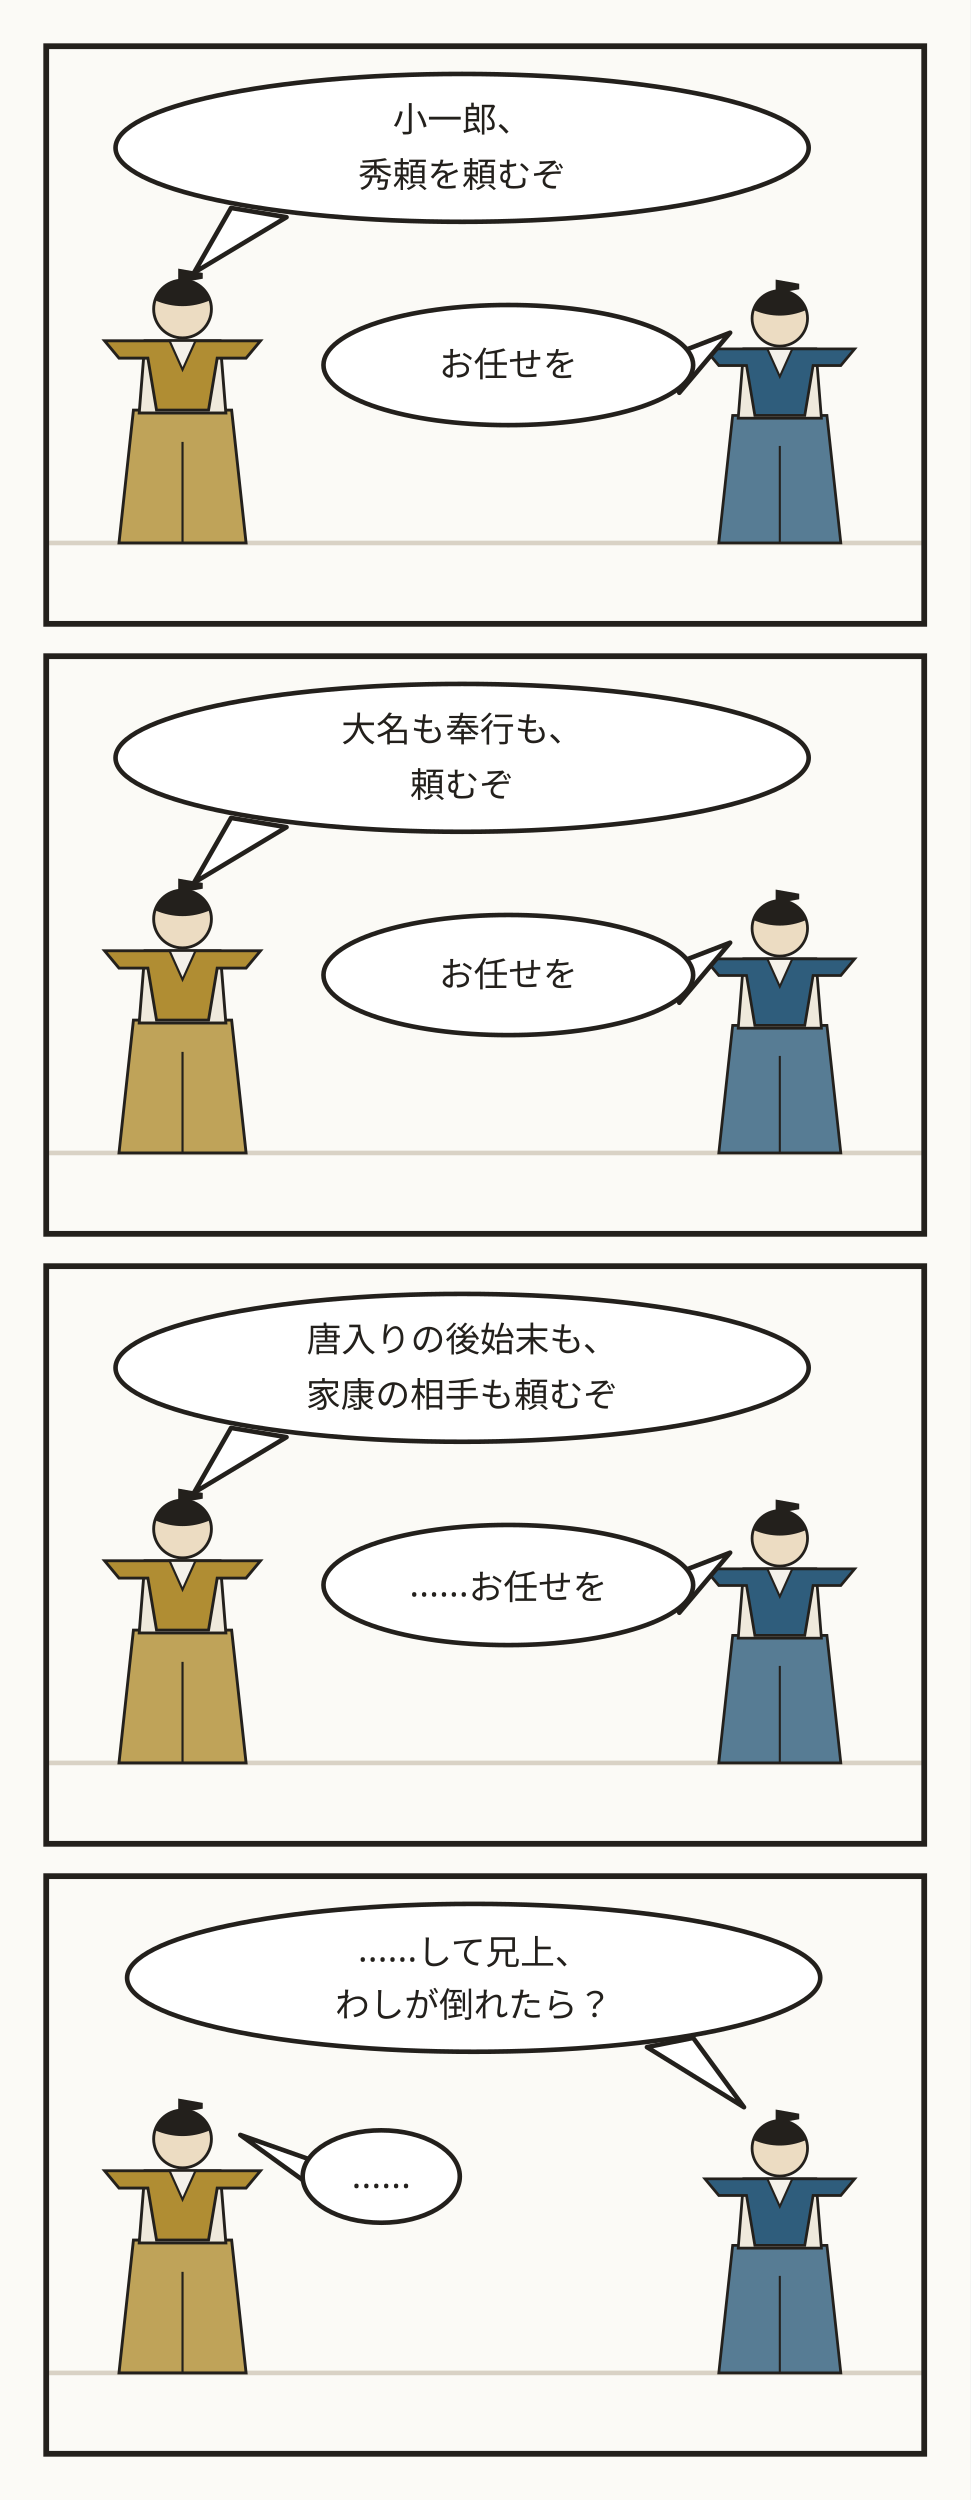
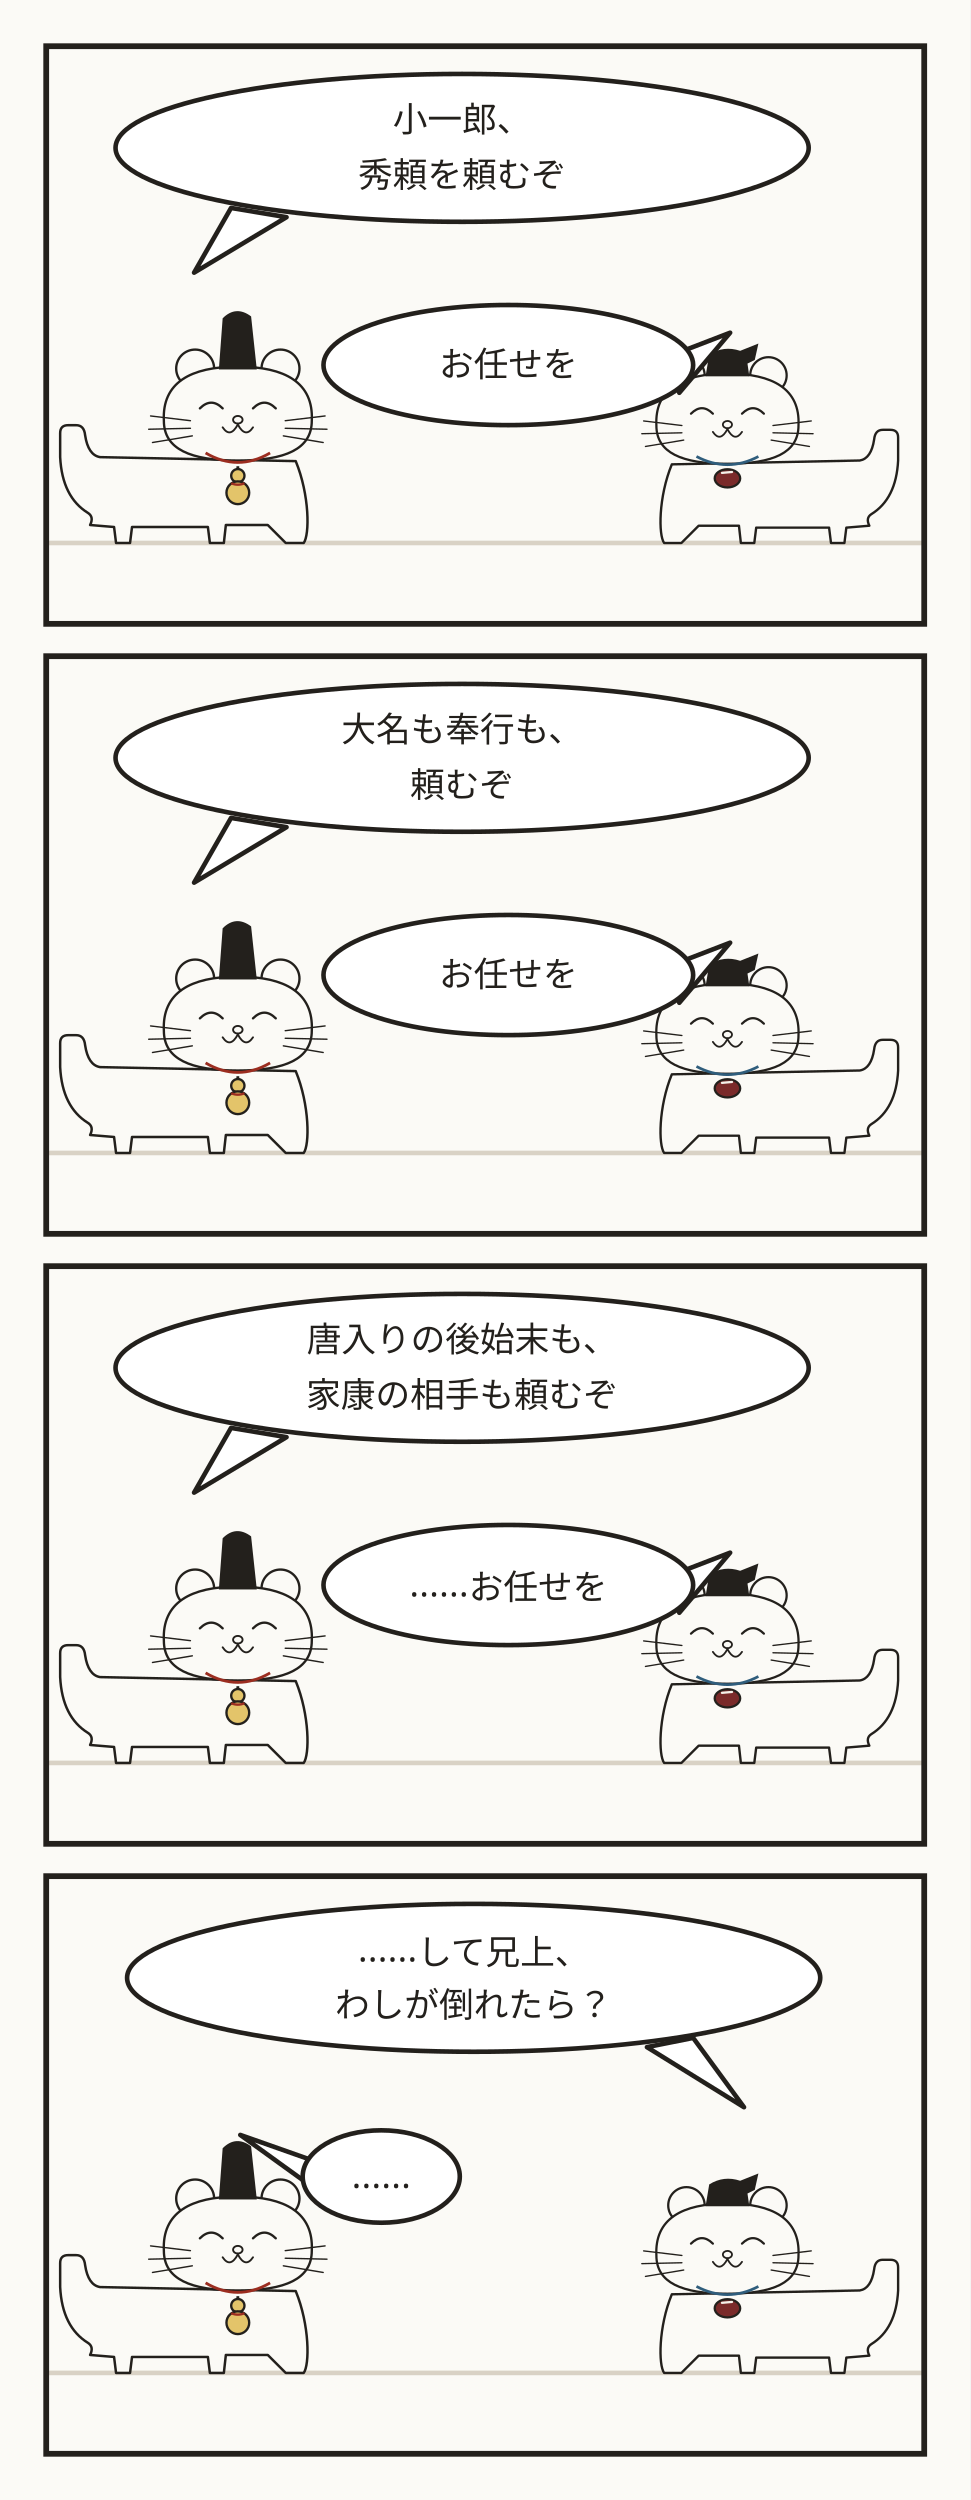
- <svg xmlns="http://www.w3.org/2000/svg" viewBox="0 0 420 1082" role="img" aria-label="四コマ漫画（創作。秀長が長生きしていたら、のもしもの場面）。一、秀吉が「小一郎、秀頼を頼むぞ」と言い、秀長が「お任せを」。二、秀吉「大名も奉行も、頼むぞ」、秀長「お任せを」。三、秀吉「唐入りの後始末も、家康の相手も頼むぞ」、秀長「……お任せを」。四、秀長が「……して兄上、わしが倒れたら？」と聞くと、秀吉は「……」と黙り込む">
+ <svg xmlns="http://www.w3.org/2000/svg" viewBox="0 0 420 1082" role="img" aria-label="四コマ漫画（創作。秀長が長生きしていたら、のもしもの場面）。一、秀吉が「小一郎、秀頼を頼むぞ」と言い、秀長が「お任せを」。二、秀吉「大名も奉行も、頼むぞ」、秀長「お任せを」。三、秀吉「唐入りの後始末も、家康の相手も頼むぞ」、秀長「……お任せを」。四、秀長が「……して兄上、わしが倒れたら？」と聞くと、秀吉は「……」と黙り込む。人物はみな服を着ない四つ足の猫のキャラ（ぱぱねこ）で描き。秀長は折烏帽子と首の小豆、秀吉は立烏帽子と首の瓢箪で見分ける">
  <defs>
-     <symbol id="st" viewBox="-60 -200 120 200" overflow="visible">
-       <path d="M-34,-92 L34,-92 L44,0 L-44,0 Z" fill="currentColor" fill-opacity="0.8" stroke="#23201c" stroke-width="2" />
-       <path d="M0,-70 V0" stroke="#23201c" stroke-width="1.5" />
-       <path d="M-26,-140 L26,-140 L30,-90 L-30,-90 Z" fill="#efe9dc" stroke="#23201c" stroke-width="2" />
-       <path d="M-54,-140 L54,-140 L44,-128 L24,-128 L18,-92 L-18,-92 L-24,-128 L-44,-128 Z" fill="currentColor" stroke="#23201c" stroke-width="2" />
-       <path d="M-9,-140 L0,-120 L9,-140 Z" fill="#f4f1ea" stroke="#23201c" stroke-width="1.5" />
-       <circle cx="0" cy="-162" r="20" fill="#ecdcc2" stroke="#23201c" stroke-width="2" />
-       <path d="M-19,-168 A20,20 0 0 1 19,-168 Q0,-160 -19,-168 Z" fill="#23201c" />
-       <path d="M-3,-180 L-3,-190 L14,-187 L14,-183 Z" fill="#23201c" />
-     </symbol>
-     <symbol id="bw" viewBox="-80 -110 160 110" overflow="visible">
-       <path d="M-30,-40 L50,-40 L62,0 L-50,0 Z" fill="currentColor" fill-opacity="0.8" stroke="#23201c" stroke-width="2" />
-       <path d="M12,-38 L44,-44 L4,-86 L-34,-74 Z" fill="currentColor" stroke="#23201c" stroke-width="2" />
-       <path d="M-34,-60 L-62,-8 L-44,-6 L-20,-52 Z" fill="currentColor" stroke="#23201c" stroke-width="2" />
-       <rect x="-70" y="-10" width="20" height="7" rx="3" fill="#ecdcc2" stroke="#23201c" stroke-width="1.5" />
-       <circle cx="-48" cy="-72" r="17" fill="#ecdcc2" stroke="#23201c" stroke-width="2" />
-       <path d="M-34,-84 A17,17 0 0 1 -36,-58 Q-44,-72 -34,-84 Z" fill="#23201c" />
-       <path d="M-30,-80 L-24,-90 L-20,-86 L-26,-76 Z" fill="#23201c" />
-     </symbol>
-     <symbol id="md" viewBox="130 110 140 300" overflow="visible">
-       <path d="M168,300 L158,398 L190,398 L198,312 L206,398 L238,398 L230,300 Z" fill="#4f4940" stroke="#23201c" stroke-width="2" />
-       <path d="M150,200 Q200,186 250,200 L240,306 L160,306 Z" fill="#cfdbe6" stroke="#23201c" stroke-width="2" />
-       <path d="M188,196 L200,214 L212,196" fill="none" stroke="#23201c" stroke-width="2" />
-       <path d="M152,204 L140,262 L186,262" fill="none" stroke="#23201c" stroke-width="2" stroke-linejoin="round" />
-       <path d="M248,204 L260,262 L214,262" fill="none" stroke="#23201c" stroke-width="2" stroke-linejoin="round" />
-       <rect x="170" y="238" width="60" height="42" rx="2" fill="#8a6d1f" stroke="#23201c" stroke-width="2" />
-       <path d="M200,238 V280" stroke="#efe2b8" stroke-width="2" />
-       <circle cx="182" cy="262" r="7" fill="#ecdcc2" stroke="#23201c" stroke-width="1.5" />
-       <circle cx="218" cy="262" r="7" fill="#ecdcc2" stroke="#23201c" stroke-width="1.5" />
-       <circle cx="200" cy="158" r="28" fill="#ecdcc2" stroke="#23201c" stroke-width="2" />
-       <path d="M172,156 Q170,126 200,124 Q232,124 229,154 Q214,140 186,146 Z" fill="#23201c" />
-     </symbol>
-     <symbol id="mk" viewBox="-70 -150 140 150" overflow="visible">
-       <path d="M-40,-96 L40,-96 L62,0 L-62,0 Z" fill="currentColor" fill-opacity="0.85" stroke="#23201c" stroke-width="2" />
-       <path d="M-40,-96 L30,-30" stroke="#efe2b8" stroke-width="6" />
-       <path d="M-9,-96 L0,-80 L9,-96 Z" fill="#f4f1ea" stroke="#23201c" stroke-width="1.5" />
-       <circle cx="0" cy="-117" r="19" fill="#ecdcc2" stroke="#23201c" stroke-width="2" />
-     </symbol>
-     <symbol id="ch" viewBox="-60 -200 120 200" overflow="visible">
-       <path d="M-30,-110 L30,-110 L40,0 L-40,0 Z" fill="currentColor" fill-opacity="0.8" stroke="#23201c" stroke-width="2" />
-       <path d="M-9,-110 L0,-92 L9,-110 Z" fill="#f4f1ea" stroke="#23201c" stroke-width="1.5" />
-       <path d="M-28,-104 L-52,-170 M28,-104 L52,-170" stroke="currentColor" stroke-width="14" stroke-linecap="round" />
-       <circle cx="-52" cy="-172" r="8" fill="#ecdcc2" stroke="#23201c" stroke-width="1.5" />
-       <circle cx="52" cy="-172" r="8" fill="#ecdcc2" stroke="#23201c" stroke-width="1.5" />
-       <circle cx="0" cy="-132" r="20" fill="#ecdcc2" stroke="#23201c" stroke-width="2" />
-       <path d="M-19,-138 A20,20 0 0 1 19,-138 Q0,-130 -19,-138 Z" fill="#23201c" />
-       <path d="M-3,-150 L-3,-158 L10,-156 L10,-152 Z" fill="#23201c" />
-       <path d="M-8,-124 Q0,-116 8,-124" fill="none" stroke="#23201c" stroke-width="2" />
-     </symbol>
-     <symbol id="sz" viewBox="-70 -150 140 150" overflow="visible">
-       <path d="M-36,-52 L36,-52 L62,0 L-62,0 Z" fill="currentColor" fill-opacity="0.8" stroke="#23201c" stroke-width="2" />
-       <path d="M-24,-100 L24,-100 L28,-50 L-28,-50 Z" fill="#efe9dc" stroke="#23201c" stroke-width="2" />
-       <path d="M-50,-100 L50,-100 L42,-88 L22,-88 L17,-52 L-17,-52 L-22,-88 L-42,-88 Z" fill="currentColor" stroke="#23201c" stroke-width="2" />
-       <path d="M-9,-100 L0,-82 L9,-100 Z" fill="#f4f1ea" stroke="#23201c" stroke-width="1.5" />
-       <circle cx="0" cy="-121" r="19" fill="#ecdcc2" stroke="#23201c" stroke-width="2" />
-       <path d="M-18,-127 A19,19 0 0 1 18,-127 Q0,-119 -18,-127 Z" fill="#23201c" />
-       <path d="M-3,-139 L-3,-148 L13,-145 L13,-141 Z" fill="#23201c" />
-     </symbol>
+     <g id="pn-head">
+       <circle cx="-45" cy="-45" r="20" fill="#fbfaf6" stroke="#23201c" stroke-width="2.5" />
+       <circle cx="45" cy="-45" r="20" fill="#fbfaf6" stroke="#23201c" stroke-width="2.5" />
+       <path d="M-78,10 C-80,-30 -50,-47 0,-47 C50,-47 80,-30 78,10 C78,40 50,52 0,52 C-50,52 -78,40 -78,10 Z" fill="#fbfaf6" stroke="#23201c" stroke-width="2.5" />
+       <path d="M-40,-3 Q-28,-15 -16,-3 M16,-3 Q28,-15 40,-3" fill="none" stroke="#23201c" stroke-width="2.5" stroke-linecap="round" />
+       <ellipse cx="0" cy="9" rx="5" ry="4" fill="none" stroke="#23201c" stroke-width="2" />
+       <path d="M-16,17 Q-8,29 0,14 Q8,29 16,17" fill="none" stroke="#23201c" stroke-width="2" stroke-linecap="round" />
+       <path d="M-50,10 L-92,5 M-50,18 L-94,19 M-48,26 L-90,33 M50,10 L92,5 M50,18 L94,19 M48,26 L90,33" stroke="#23201c" stroke-width="1.5" stroke-linecap="round" />
+     </g>
+     <g id="pn-base">
+       <path d="M-109,-82 C-123,-48 -123,-8 -117,0 L-99,0 L-81,-18 L-39,-18 L-37,0 L-23,0 L-21,-16 L55,-16 L57,0 L71,0 L73,-16 L97,-18 Q93,-26 99,-30 Q125,-46 127,-86 L127,-110 Q127,-118 119,-118 L111,-118 Q103,-118 102,-108 Q99,-88 87,-86 Z" fill="#fbfaf6" stroke="#23201c" stroke-width="2.5" stroke-linejoin="round" />
+       <use href="#pn-head" transform="translate(-51,-132) scale(0.95)" />
+     </g>
  </defs>
  <rect width="420" height="1082" fill="#fbfaf6" />
  <g font-family="'Noto Serif JP','Yu Mincho','Hiragino Mincho ProN',serif" text-anchor="middle" fill="#23201c">
    <rect x="20" y="20" width="380" height="250" fill="#fbfaf6" />
    <path d="M20,235 H400" stroke="#d9d2c5" stroke-width="2" />
-     <use href="#st" x="40" y="110" width="78" height="125" color="#b08d33" />
-     <use href="#st" x="300" y="115" width="75" height="120" color="#2f5d7c" />
+     <g transform="translate(80.9,235.0) scale(-0.432,0.432)">
+       <use href="#pn-base" />
+       <g transform="translate(-51,-132) scale(0.95)">
+         <path d="M-20,-44 L-14,-100 Q2,-112 16,-98 L20,-44 Z" fill="#23201c" />
+         <path d="M-34,44 Q0,64 34,44" fill="none" stroke="#9b2d20" stroke-width="3" />
+         <path d="M0,58 V62" stroke="#23201c" stroke-width="3" />
+         <circle cx="0" cy="68" r="7" fill="#e3c46a" stroke="#23201c" stroke-width="2.5" />
+         <circle cx="0" cy="86" r="12" fill="#e3c46a" stroke="#23201c" stroke-width="2.5" />
+         <path d="M-7,76 Q0,79 7,76" fill="none" stroke="#9b2d20" stroke-width="2.5" />
+       </g>
+     </g>
+     <g transform="translate(336.0,235.0) scale(0.415,0.415)">
+       <use href="#pn-base" />
+       <g transform="translate(-51,-132) scale(0.95)">
+         <path d="M-24,-44 L-20,-68 Q-4,-78 14,-72 L34,-80 L30,-62 L22,-58 L24,-44 Z" fill="#23201c" />
+         <path d="M-34,44 Q0,62 34,44" fill="none" stroke="#2f5d7c" stroke-width="3" />
+         <ellipse cx="0" cy="68" rx="14" ry="10" fill="#7a2a2a" stroke="#23201c" stroke-width="2.5" />
+         <path d="M-6,62 L5,61" stroke="#f4f1ea" stroke-width="2.5" stroke-linecap="round" />
+       </g>
+     </g>
    <path d="M100,90 L84,118 L124,94 Z" fill="#fff" stroke="#23201c" stroke-width="2" stroke-linejoin="round" />
    <ellipse cx="200" cy="64" rx="150" ry="32" fill="#fff" stroke="#23201c" stroke-width="2" />
    <text x="200" y="57" font-size="15">小一郎、</text>
    <text x="200" y="81" font-size="15">秀頼を頼むぞ</text>
    <path d="M290,154 L316,144 L294,170 Z" fill="#fff" stroke="#23201c" stroke-width="2" stroke-linejoin="round" />
    <ellipse cx="220" cy="158" rx="80" ry="26" fill="#fff" stroke="#23201c" stroke-width="2" />
    <text x="220" y="163" font-size="15">お任せを</text>
    <rect x="20" y="20" width="380" height="250" fill="none" stroke="#23201c" stroke-width="2.5" />
    <rect x="20" y="284" width="380" height="250" fill="#fbfaf6" />
    <path d="M20,499 H400" stroke="#d9d2c5" stroke-width="2" />
-     <use href="#st" x="40" y="374" width="78" height="125" color="#b08d33" />
-     <use href="#st" x="300" y="379" width="75" height="120" color="#2f5d7c" />
+     <g transform="translate(80.9,499.0) scale(-0.432,0.432)">
+       <use href="#pn-base" />
+       <g transform="translate(-51,-132) scale(0.95)">
+         <path d="M-20,-44 L-14,-100 Q2,-112 16,-98 L20,-44 Z" fill="#23201c" />
+         <path d="M-34,44 Q0,64 34,44" fill="none" stroke="#9b2d20" stroke-width="3" />
+         <path d="M0,58 V62" stroke="#23201c" stroke-width="3" />
+         <circle cx="0" cy="68" r="7" fill="#e3c46a" stroke="#23201c" stroke-width="2.5" />
+         <circle cx="0" cy="86" r="12" fill="#e3c46a" stroke="#23201c" stroke-width="2.5" />
+         <path d="M-7,76 Q0,79 7,76" fill="none" stroke="#9b2d20" stroke-width="2.5" />
+       </g>
+     </g>
+     <g transform="translate(336.0,499.0) scale(0.415,0.415)">
+       <use href="#pn-base" />
+       <g transform="translate(-51,-132) scale(0.95)">
+         <path d="M-24,-44 L-20,-68 Q-4,-78 14,-72 L34,-80 L30,-62 L22,-58 L24,-44 Z" fill="#23201c" />
+         <path d="M-34,44 Q0,62 34,44" fill="none" stroke="#2f5d7c" stroke-width="3" />
+         <ellipse cx="0" cy="68" rx="14" ry="10" fill="#7a2a2a" stroke="#23201c" stroke-width="2.5" />
+         <path d="M-6,62 L5,61" stroke="#f4f1ea" stroke-width="2.5" stroke-linecap="round" />
+       </g>
+     </g>
    <path d="M100,354 L84,382 L124,358 Z" fill="#fff" stroke="#23201c" stroke-width="2" stroke-linejoin="round" />
    <ellipse cx="200" cy="328" rx="150" ry="32" fill="#fff" stroke="#23201c" stroke-width="2" />
    <text x="200" y="321" font-size="15">大名も奉行も、</text>
    <text x="200" y="345" font-size="15">頼むぞ</text>
    <path d="M290,418 L316,408 L294,434 Z" fill="#fff" stroke="#23201c" stroke-width="2" stroke-linejoin="round" />
    <ellipse cx="220" cy="422" rx="80" ry="26" fill="#fff" stroke="#23201c" stroke-width="2" />
    <text x="220" y="427" font-size="15">お任せを</text>
    <rect x="20" y="284" width="380" height="250" fill="none" stroke="#23201c" stroke-width="2.5" />
    <rect x="20" y="548" width="380" height="250" fill="#fbfaf6" />
    <path d="M20,763 H400" stroke="#d9d2c5" stroke-width="2" />
-     <use href="#st" x="40" y="638" width="78" height="125" color="#b08d33" />
-     <use href="#st" x="300" y="643" width="75" height="120" color="#2f5d7c" />
+     <g transform="translate(80.9,763.0) scale(-0.432,0.432)">
+       <use href="#pn-base" />
+       <g transform="translate(-51,-132) scale(0.95)">
+         <path d="M-20,-44 L-14,-100 Q2,-112 16,-98 L20,-44 Z" fill="#23201c" />
+         <path d="M-34,44 Q0,64 34,44" fill="none" stroke="#9b2d20" stroke-width="3" />
+         <path d="M0,58 V62" stroke="#23201c" stroke-width="3" />
+         <circle cx="0" cy="68" r="7" fill="#e3c46a" stroke="#23201c" stroke-width="2.5" />
+         <circle cx="0" cy="86" r="12" fill="#e3c46a" stroke="#23201c" stroke-width="2.5" />
+         <path d="M-7,76 Q0,79 7,76" fill="none" stroke="#9b2d20" stroke-width="2.5" />
+       </g>
+     </g>
+     <g transform="translate(336.0,763.0) scale(0.415,0.415)">
+       <use href="#pn-base" />
+       <g transform="translate(-51,-132) scale(0.95)">
+         <path d="M-24,-44 L-20,-68 Q-4,-78 14,-72 L34,-80 L30,-62 L22,-58 L24,-44 Z" fill="#23201c" />
+         <path d="M-34,44 Q0,62 34,44" fill="none" stroke="#2f5d7c" stroke-width="3" />
+         <ellipse cx="0" cy="68" rx="14" ry="10" fill="#7a2a2a" stroke="#23201c" stroke-width="2.5" />
+         <path d="M-6,62 L5,61" stroke="#f4f1ea" stroke-width="2.5" stroke-linecap="round" />
+       </g>
+     </g>
    <path d="M100,618 L84,646 L124,622 Z" fill="#fff" stroke="#23201c" stroke-width="2" stroke-linejoin="round" />
    <ellipse cx="200" cy="592" rx="150" ry="32" fill="#fff" stroke="#23201c" stroke-width="2" />
    <text x="200" y="585" font-size="15">唐入りの後始末も、</text>
    <text x="200" y="609" font-size="15">家康の相手も頼むぞ</text>
    <path d="M290,682 L316,672 L294,698 Z" fill="#fff" stroke="#23201c" stroke-width="2" stroke-linejoin="round" />
    <ellipse cx="220" cy="686" rx="80" ry="26" fill="#fff" stroke="#23201c" stroke-width="2" />
    <text x="220" y="691" font-size="15">……お任せを</text>
    <rect x="20" y="548" width="380" height="250" fill="none" stroke="#23201c" stroke-width="2.5" />
    <rect x="20" y="812" width="380" height="250" fill="#fbfaf6" />
    <path d="M20,1027 H400" stroke="#d9d2c5" stroke-width="2" />
-     <use href="#st" x="40" y="902" width="78" height="125" color="#b08d33" />
-     <use href="#st" x="300" y="907" width="75" height="120" color="#2f5d7c" />
+     <g transform="translate(80.9,1027.0) scale(-0.432,0.432)">
+       <use href="#pn-base" />
+       <g transform="translate(-51,-132) scale(0.95)">
+         <path d="M-20,-44 L-14,-100 Q2,-112 16,-98 L20,-44 Z" fill="#23201c" />
+         <path d="M-34,44 Q0,64 34,44" fill="none" stroke="#9b2d20" stroke-width="3" />
+         <path d="M0,58 V62" stroke="#23201c" stroke-width="3" />
+         <circle cx="0" cy="68" r="7" fill="#e3c46a" stroke="#23201c" stroke-width="2.5" />
+         <circle cx="0" cy="86" r="12" fill="#e3c46a" stroke="#23201c" stroke-width="2.5" />
+         <path d="M-7,76 Q0,79 7,76" fill="none" stroke="#9b2d20" stroke-width="2.5" />
+       </g>
+     </g>
+     <g transform="translate(336.0,1027.0) scale(0.415,0.415)">
+       <use href="#pn-base" />
+       <g transform="translate(-51,-132) scale(0.95)">
+         <path d="M-24,-44 L-20,-68 Q-4,-78 14,-72 L34,-80 L30,-62 L22,-58 L24,-44 Z" fill="#23201c" />
+         <path d="M-34,44 Q0,62 34,44" fill="none" stroke="#2f5d7c" stroke-width="3" />
+         <ellipse cx="0" cy="68" rx="14" ry="10" fill="#7a2a2a" stroke="#23201c" stroke-width="2.5" />
+         <path d="M-6,62 L5,61" stroke="#f4f1ea" stroke-width="2.5" stroke-linecap="round" />
+       </g>
+     </g>
    <path d="M300,882 L322,912 L280,886 Z" fill="#fff" stroke="#23201c" stroke-width="2" stroke-linejoin="round" />
    <ellipse cx="205" cy="856" rx="150" ry="32" fill="#fff" stroke="#23201c" stroke-width="2" />
    <text x="205" y="849" font-size="15">……して兄上、</text>
    <text x="205" y="873" font-size="15">わしが倒れたら？</text>
    <path d="M138,936 L104,924 L140,950 Z" fill="#fff" stroke="#23201c" stroke-width="2" stroke-linejoin="round" />
    <ellipse cx="165" cy="942" rx="34" ry="20" fill="#fff" stroke="#23201c" stroke-width="2" />
    <text x="165" y="947" font-size="15">……</text>
    <rect x="20" y="812" width="380" height="250" fill="none" stroke="#23201c" stroke-width="2.5" />
  </g>
</svg>
